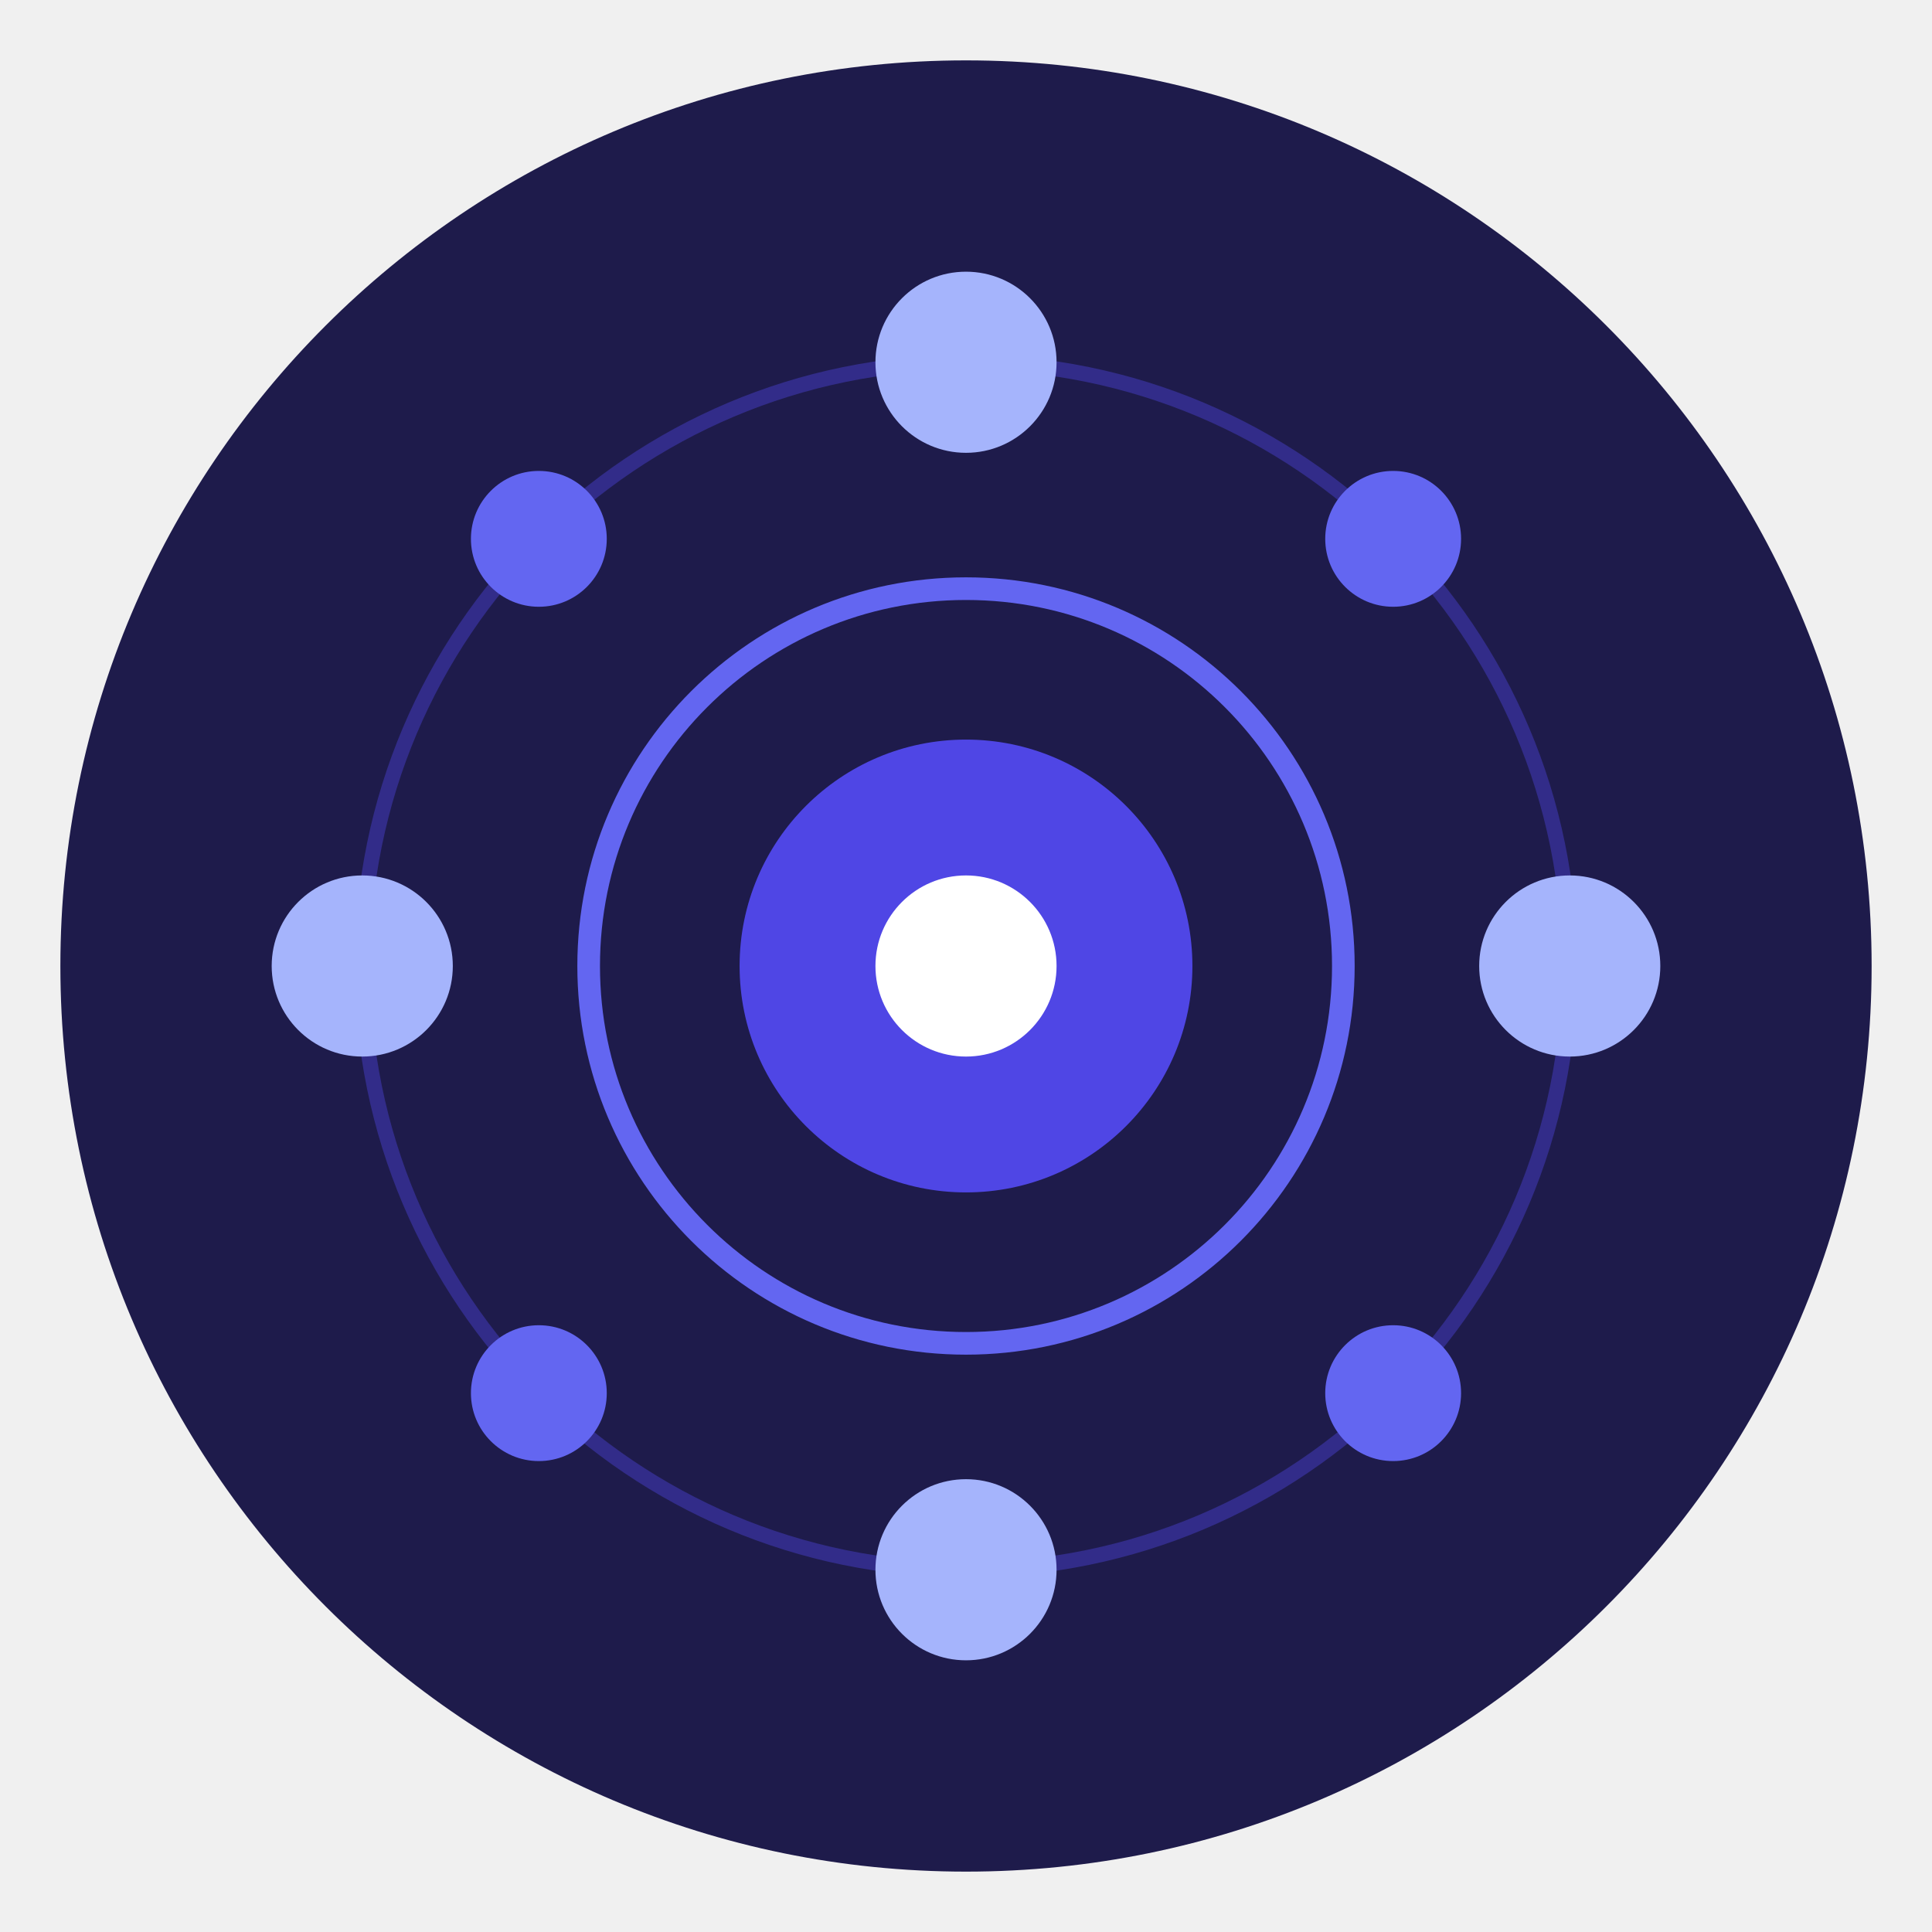
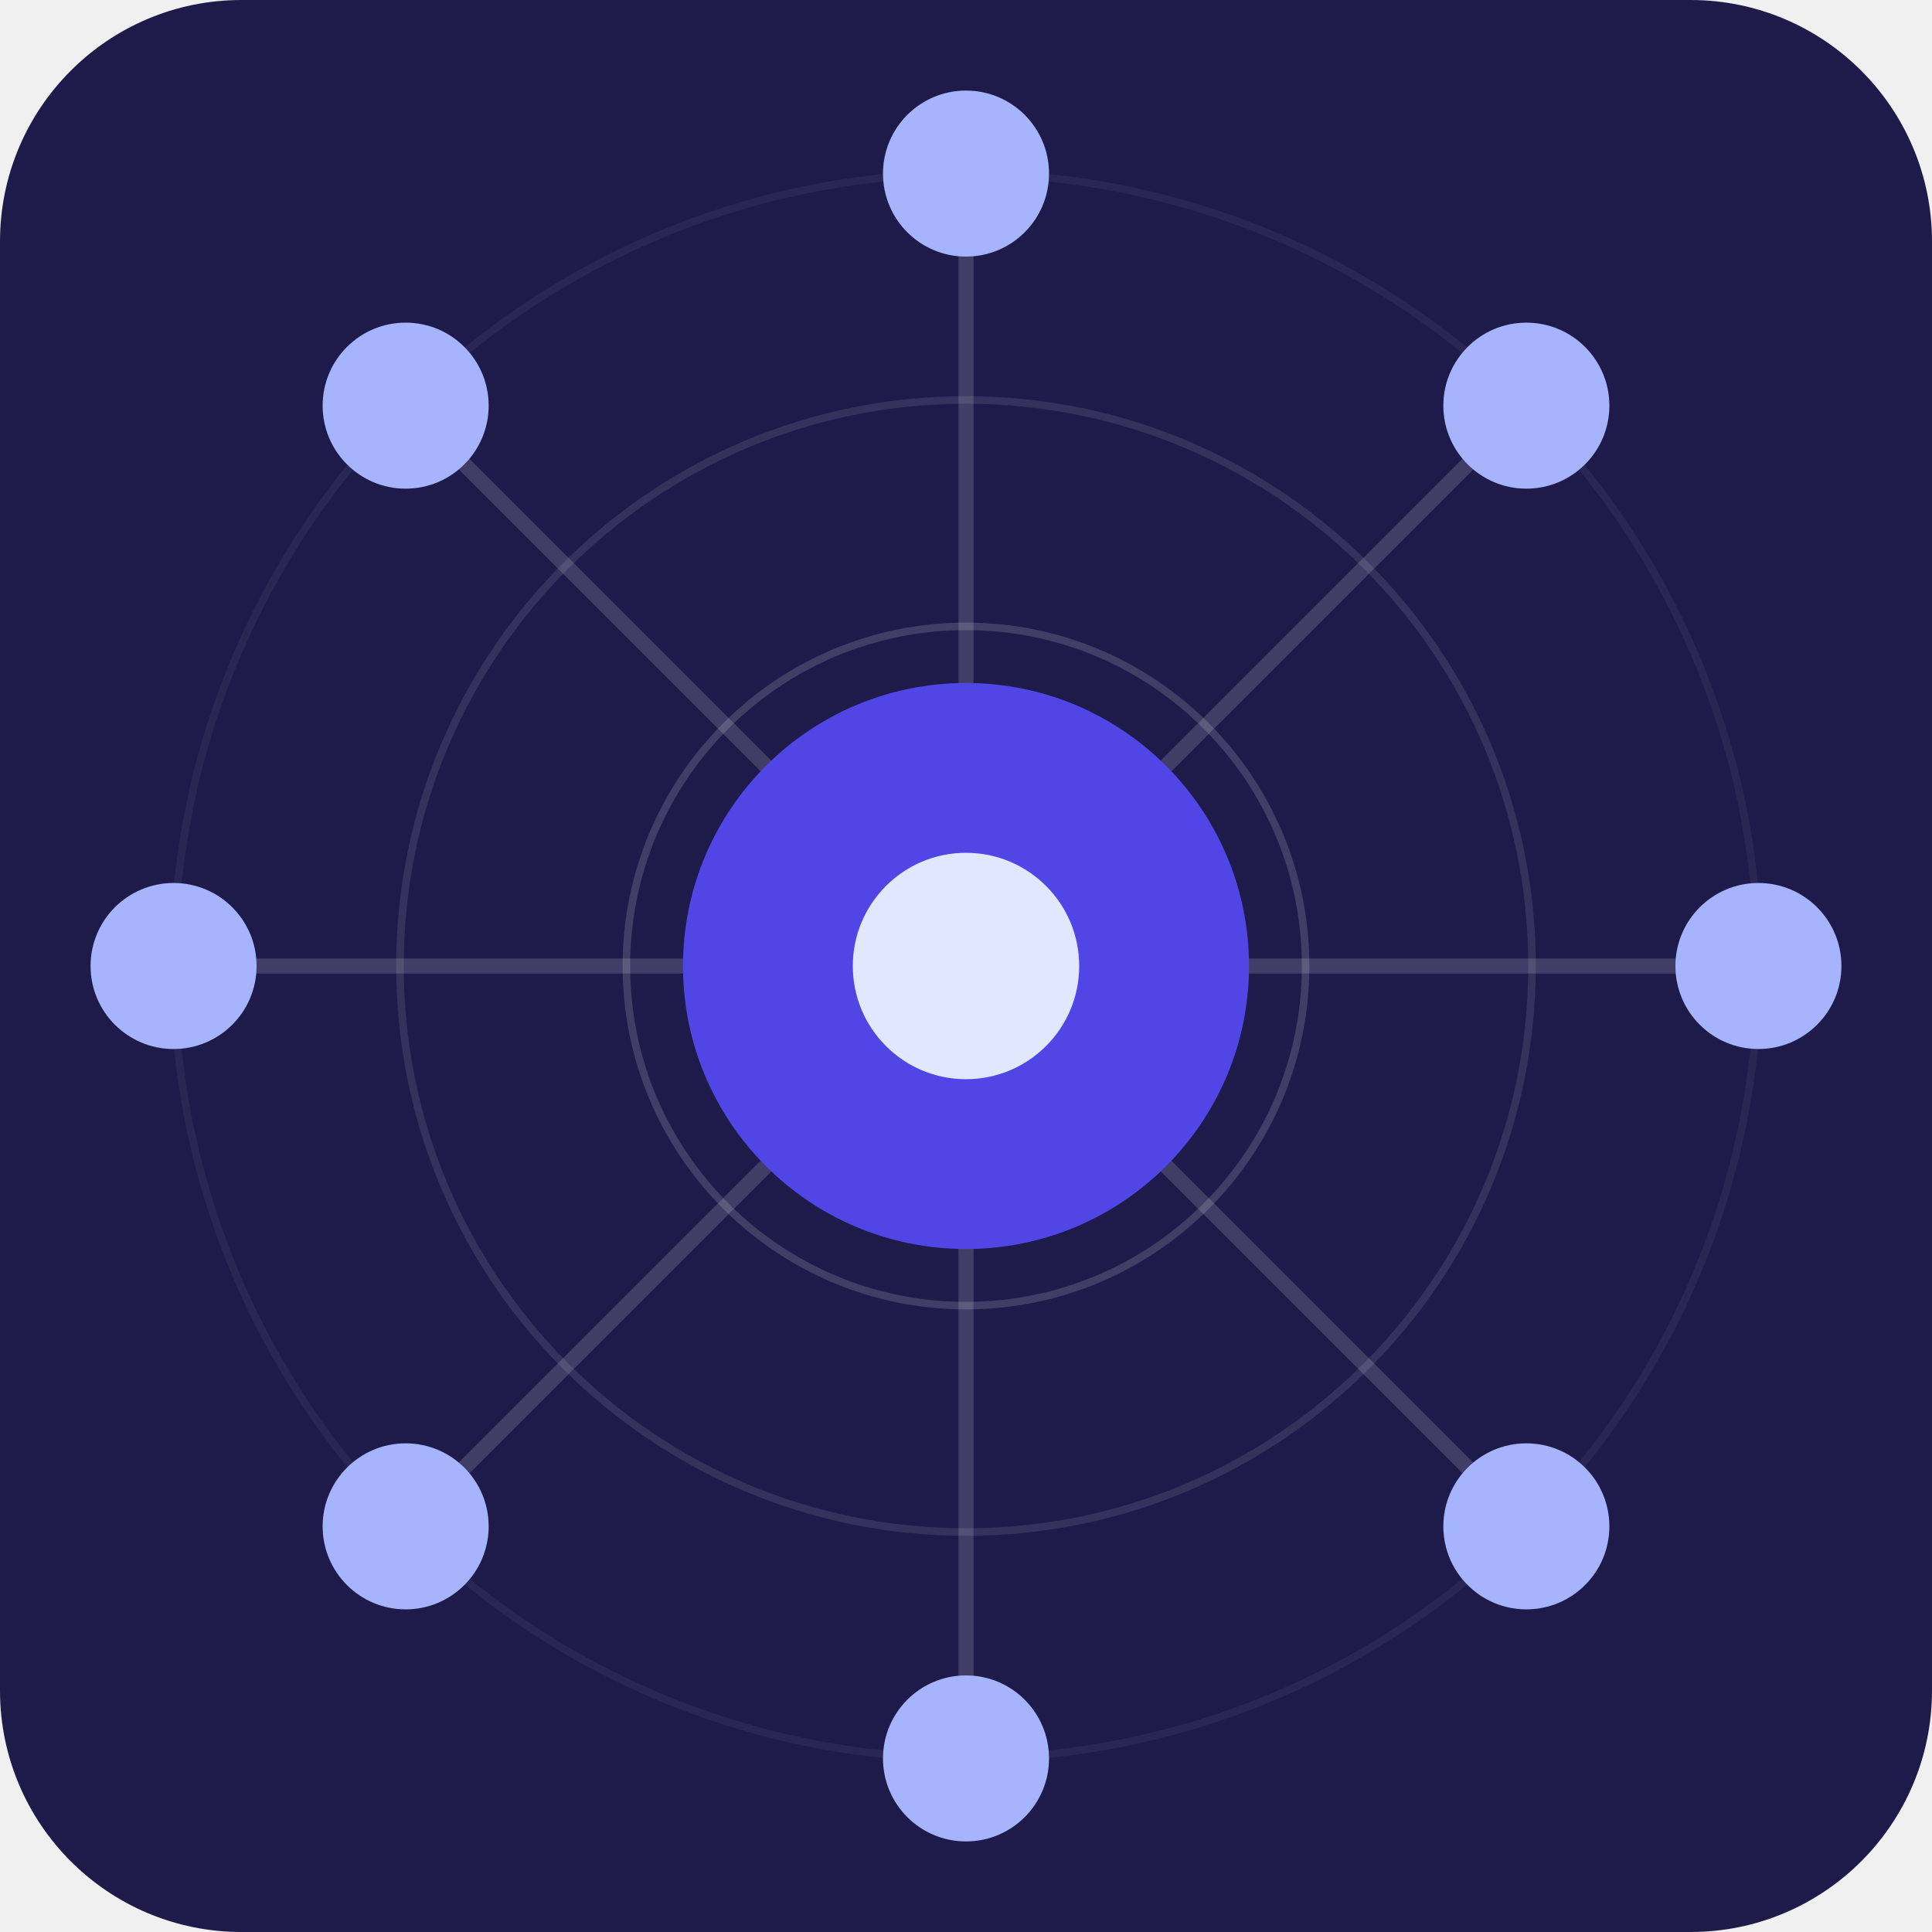
<svg xmlns="http://www.w3.org/2000/svg" viewBox="0 0 512 512" width="512" height="512">
-   <circle cx="256" cy="256" r="240" fill="#1e1b4b" />
-   <circle cx="256" cy="256" r="160" fill="none" stroke="#4f46e5" stroke-width="4" opacity="0.4" />
-   <circle cx="256" cy="256" r="100" fill="none" stroke="#6366f1" stroke-width="6" />
-   <circle cx="256" cy="256" r="60" fill="#4f46e5" />
-   <circle cx="256" cy="256" r="24" fill="white" />
-   <circle cx="256" cy="96" r="24" fill="#a5b4fc" />
-   <circle cx="256" cy="416" r="24" fill="#a5b4fc" />
-   <circle cx="96" cy="256" r="24" fill="#a5b4fc" />
-   <circle cx="416" cy="256" r="24" fill="#a5b4fc" />
-   <circle cx="142.8" cy="142.8" r="18" fill="#6366f1" />
-   <circle cx="369.2" cy="142.8" r="18" fill="#6366f1" />
-   <circle cx="142.8" cy="369.2" r="18" fill="#6366f1" />
-   <circle cx="369.2" cy="369.2" r="18" fill="#6366f1" />
+   <rect width="512" height="512" fill="#1e1b4b" rx="64" />
+   <circle cx="256" cy="256" r="210" fill="none" stroke="white" stroke-width="2" opacity="0.05" />
+   <circle cx="256" cy="256" r="150" fill="none" stroke="white" stroke-width="2" opacity="0.1" />
+   <circle cx="256" cy="256" r="90" fill="none" stroke="white" stroke-width="2" opacity="0.15" />
+   <line x1="256" y1="256" x2="256" y2="46" stroke="white" stroke-width="4" opacity="0.15" />
+   <line x1="256" y1="256" x2="256" y2="466" stroke="white" stroke-width="4" opacity="0.15" />
+   <line x1="256" y1="256" x2="46" y2="256" stroke="white" stroke-width="4" opacity="0.15" />
+   <line x1="256" y1="256" x2="466" y2="256" stroke="white" stroke-width="4" opacity="0.15" />
+   <line x1="256" y1="256" x2="107.5" y2="107.5" stroke="white" stroke-width="4" opacity="0.15" />
+   <line x1="256" y1="256" x2="404.5" y2="107.5" stroke="white" stroke-width="4" opacity="0.15" />
+   <line x1="256" y1="256" x2="107.5" y2="404.5" stroke="white" stroke-width="4" opacity="0.15" />
+   <line x1="256" y1="256" x2="404.5" y2="404.5" stroke="white" stroke-width="4" opacity="0.15" />
+   <circle cx="256" cy="46" r="22" fill="#a5b4fc" />
+   <circle cx="256" cy="466" r="22" fill="#a5b4fc" />
+   <circle cx="46" cy="256" r="22" fill="#a5b4fc" />
+   <circle cx="466" cy="256" r="22" fill="#a5b4fc" />
+   <circle cx="107.5" cy="107.5" r="22" fill="#a5b4fc" />
+   <circle cx="404.5" cy="107.5" r="22" fill="#a5b4fc" />
+   <circle cx="107.5" cy="404.5" r="22" fill="#a5b4fc" />
+   <circle cx="404.5" cy="404.5" r="22" fill="#a5b4fc" />
+   <circle cx="256" cy="256" r="75" fill="#4f46e5" />
+   <circle cx="256" cy="256" r="30" fill="#e0e7ff" />
</svg>
